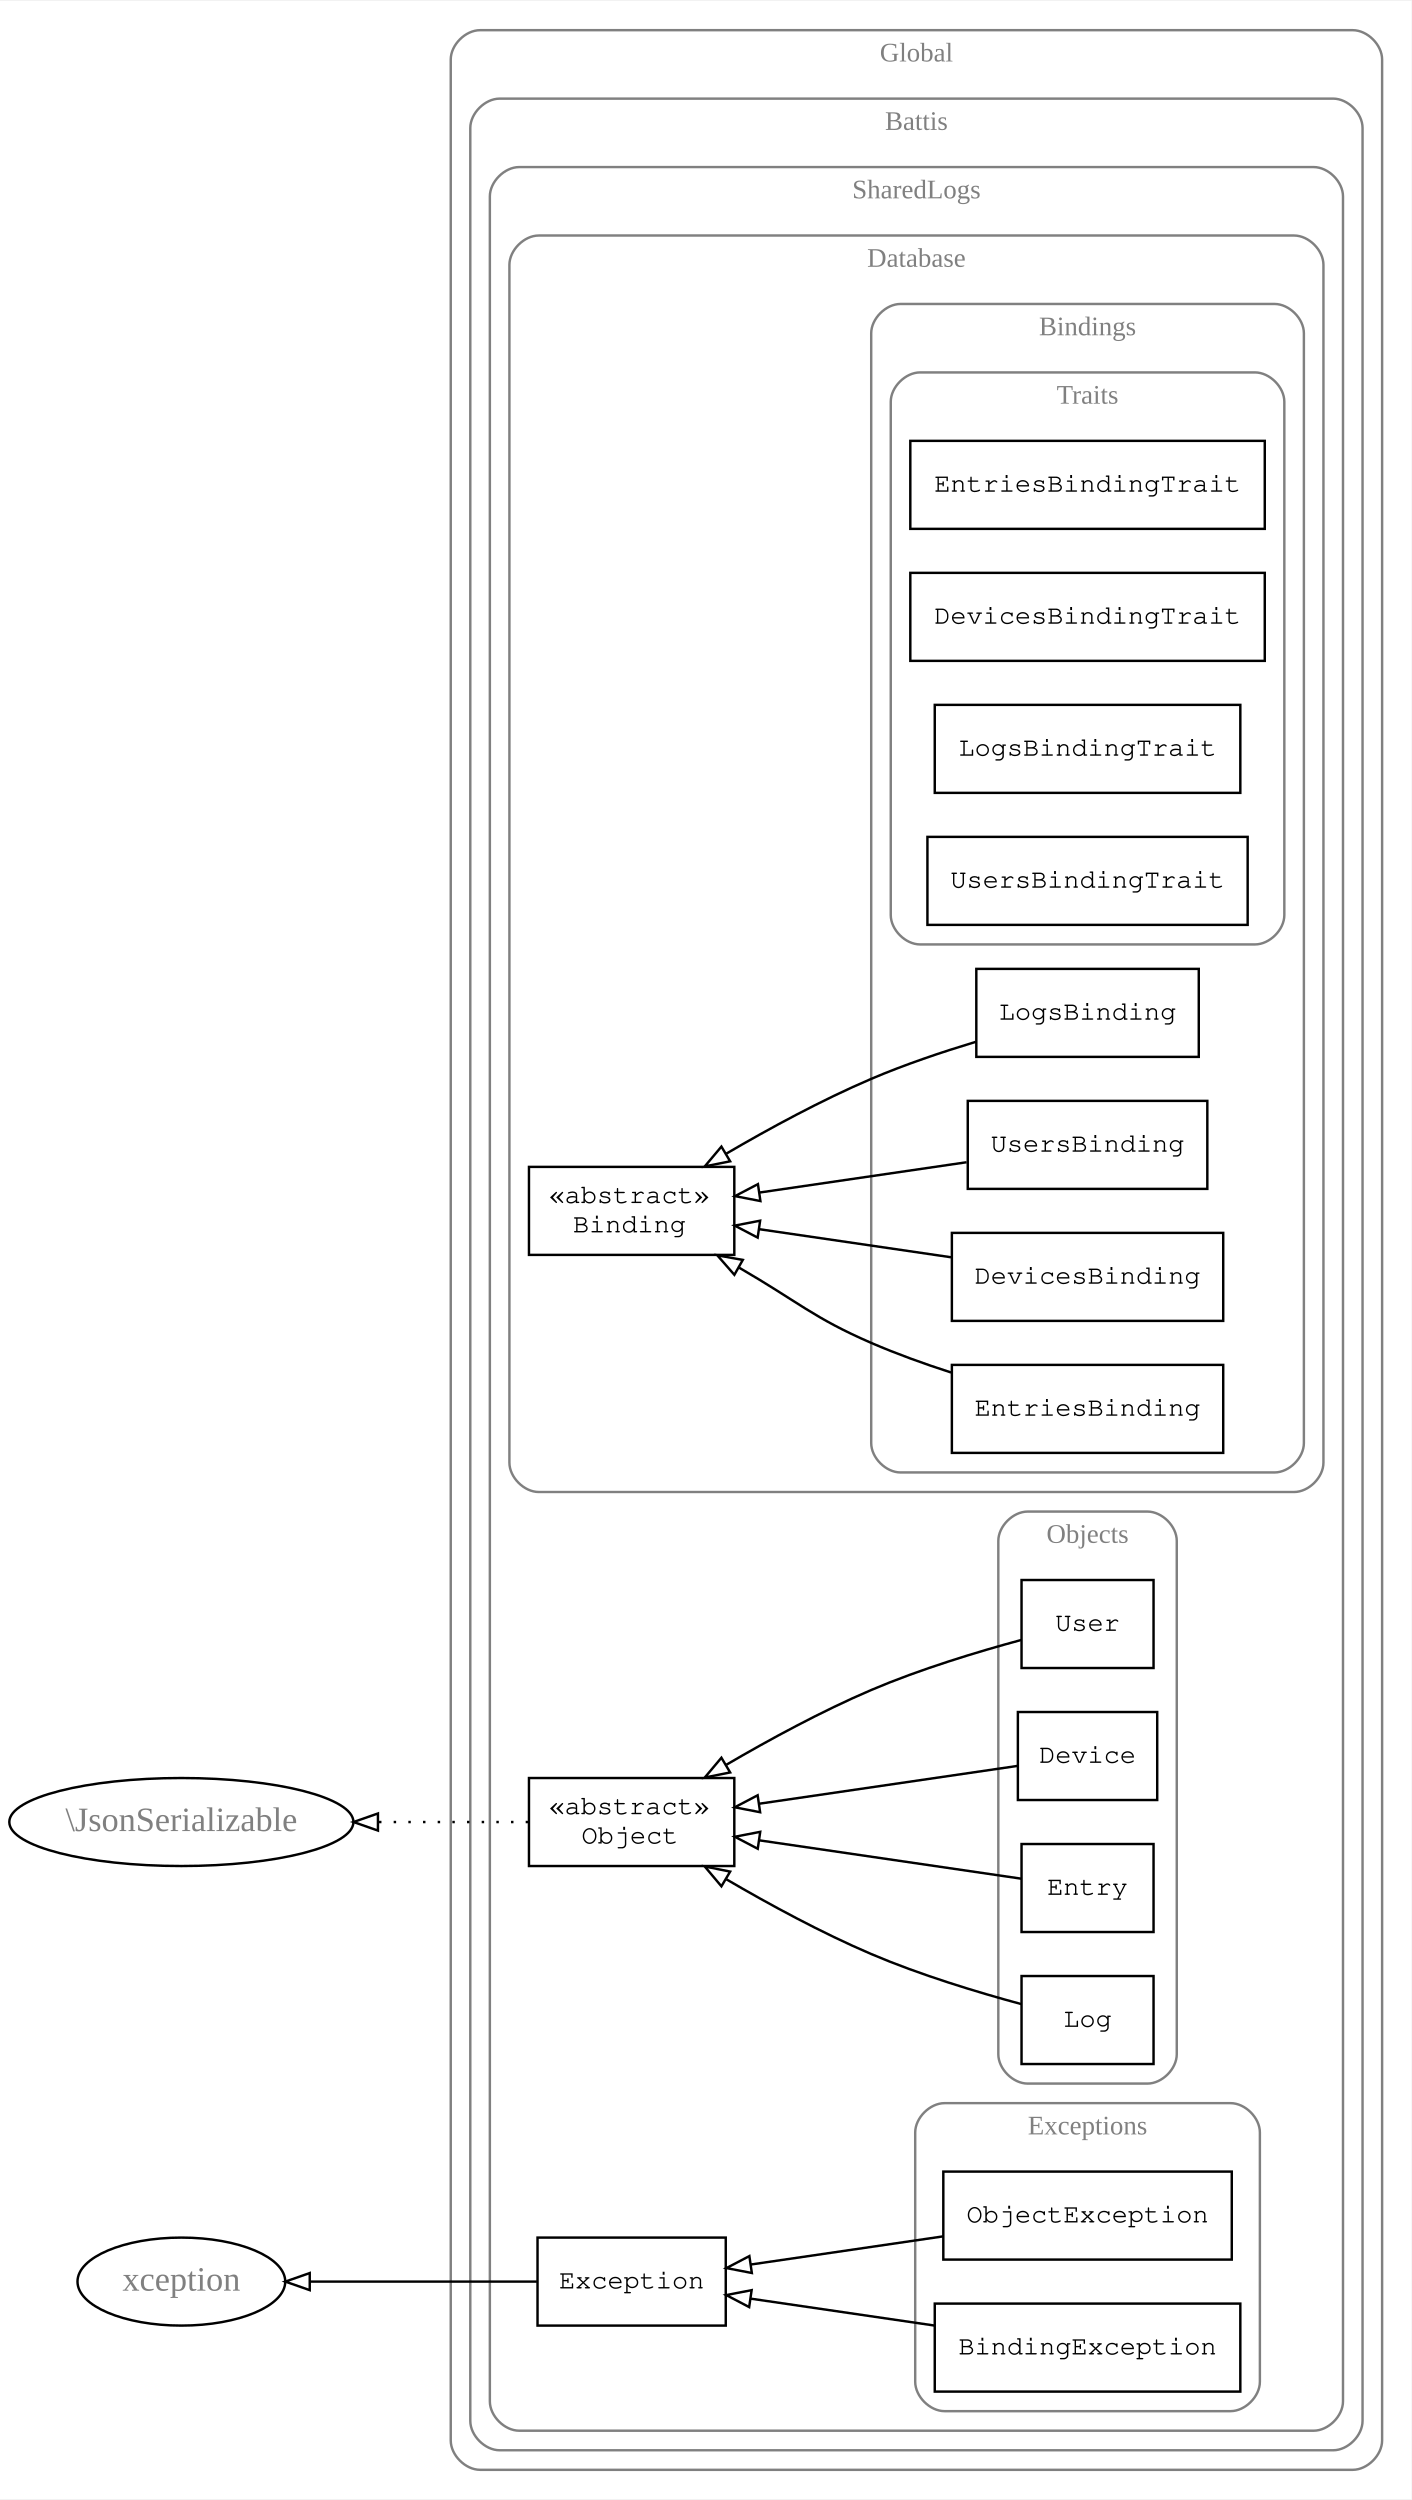
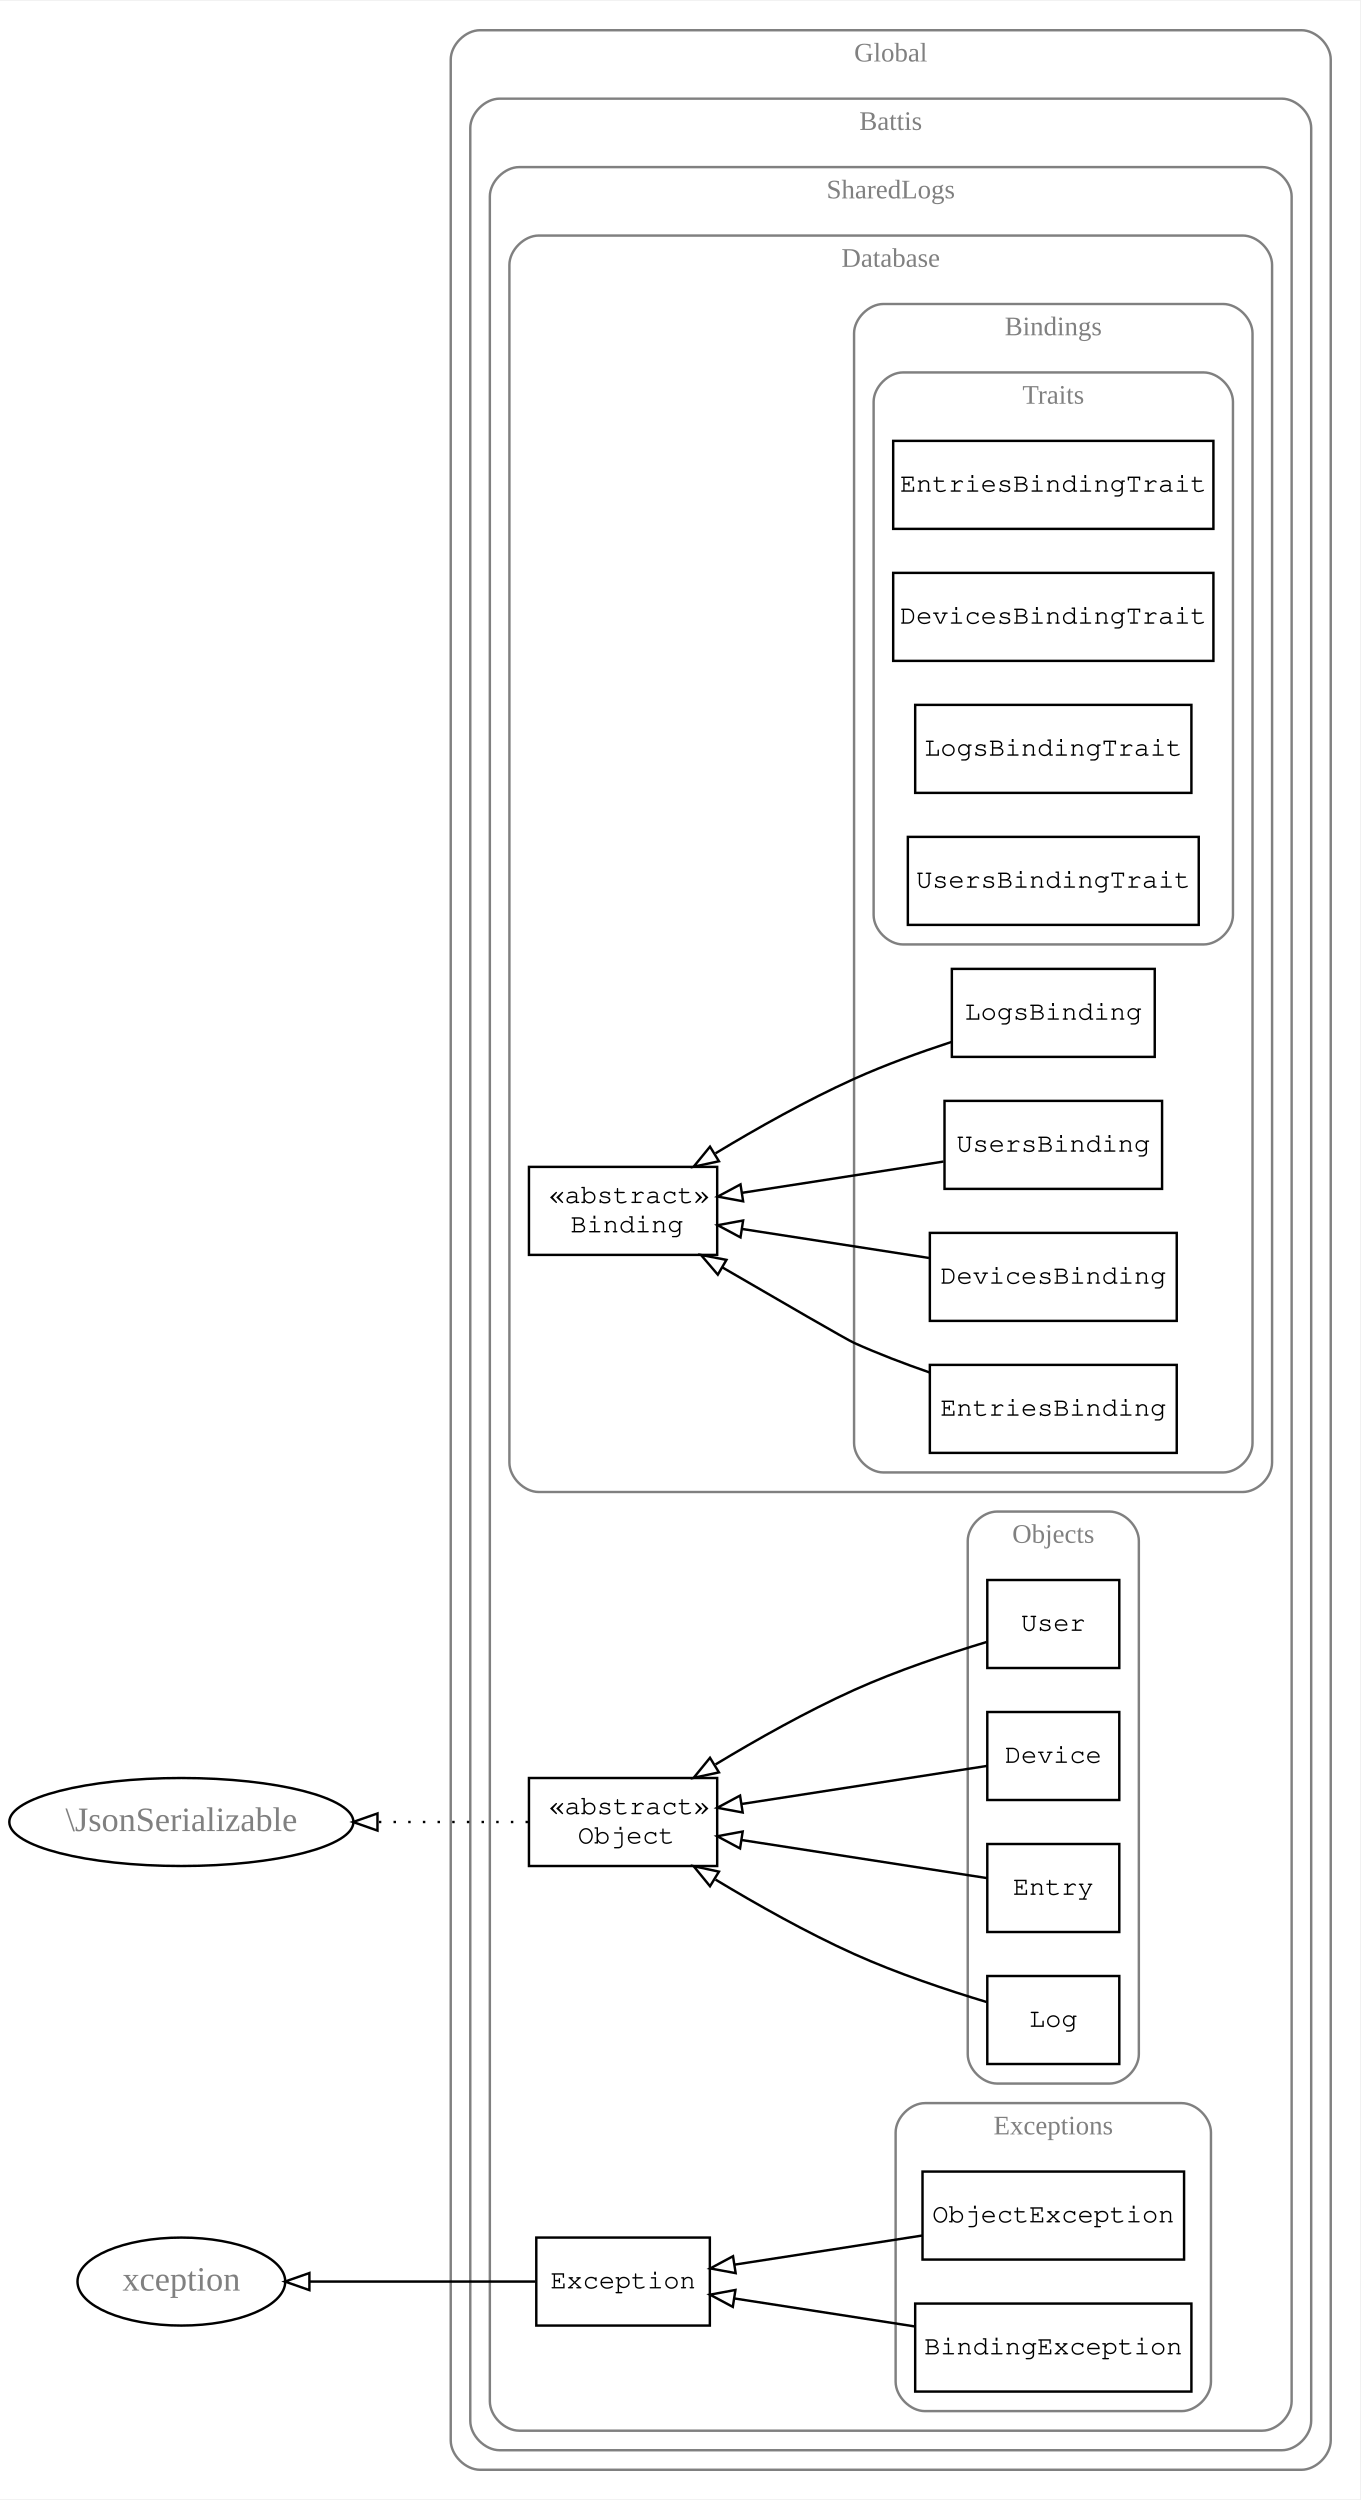
- <svg xmlns="http://www.w3.org/2000/svg" width="577pt" height="1022pt" viewBox="0.00 0.00 577.39 1022.00">
+ <svg xmlns="http://www.w3.org/2000/svg" width="556pt" height="1022pt" viewBox="0.00 0.00 556.39 1022.00">
  <g id="graph0" class="graph" transform="scale(1 1) rotate(0) translate(4 1018)">
-     <polygon fill="white" stroke="none" points="-4,4 -4,-1018 573.388,-1018 573.388,4 -4,4" />
+     <polygon fill="white" stroke="none" points="-4,4 -4,-1018 552.388,-1018 552.388,4 -4,4" />
    <g id="clust1" class="cluster">
-       <path fill="none" stroke="gray" d="M192.388,-8C192.388,-8 549.388,-8 549.388,-8 555.388,-8 561.388,-14 561.388,-20 561.388,-20 561.388,-994 561.388,-994 561.388,-1000 555.388,-1006 549.388,-1006 549.388,-1006 192.388,-1006 192.388,-1006 186.388,-1006 180.388,-1000 180.388,-994 180.388,-994 180.388,-20 180.388,-20 180.388,-14 186.388,-8 192.388,-8" />
-       <text text-anchor="middle" x="370.888" y="-993.2" font-family="Times New Roman,serif" font-size="11.00" fill="gray">Global</text>
+       <path fill="none" stroke="gray" d="M192.388,-8C192.388,-8 528.388,-8 528.388,-8 534.388,-8 540.388,-14 540.388,-20 540.388,-20 540.388,-994 540.388,-994 540.388,-1000 534.388,-1006 528.388,-1006 528.388,-1006 192.388,-1006 192.388,-1006 186.388,-1006 180.388,-1000 180.388,-994 180.388,-994 180.388,-20 180.388,-20 180.388,-14 186.388,-8 192.388,-8" />
+       <text text-anchor="middle" x="360.388" y="-993.2" font-family="Times New Roman,serif" font-size="11.00" fill="gray">Global</text>
    </g>
    <g id="clust2" class="cluster">
-       <path fill="none" stroke="gray" d="M200.388,-16C200.388,-16 541.388,-16 541.388,-16 547.388,-16 553.388,-22 553.388,-28 553.388,-28 553.388,-966 553.388,-966 553.388,-972 547.388,-978 541.388,-978 541.388,-978 200.388,-978 200.388,-978 194.388,-978 188.388,-972 188.388,-966 188.388,-966 188.388,-28 188.388,-28 188.388,-22 194.388,-16 200.388,-16" />
-       <text text-anchor="middle" x="370.888" y="-965.2" font-family="Times New Roman,serif" font-size="11.00" fill="gray">Battis</text>
+       <path fill="none" stroke="gray" d="M200.388,-16C200.388,-16 520.388,-16 520.388,-16 526.388,-16 532.388,-22 532.388,-28 532.388,-28 532.388,-966 532.388,-966 532.388,-972 526.388,-978 520.388,-978 520.388,-978 200.388,-978 200.388,-978 194.388,-978 188.388,-972 188.388,-966 188.388,-966 188.388,-28 188.388,-28 188.388,-22 194.388,-16 200.388,-16" />
+       <text text-anchor="middle" x="360.388" y="-965.2" font-family="Times New Roman,serif" font-size="11.00" fill="gray">Battis</text>
    </g>
    <g id="clust3" class="cluster">
-       <path fill="none" stroke="gray" d="M208.388,-24C208.388,-24 533.388,-24 533.388,-24 539.388,-24 545.388,-30 545.388,-36 545.388,-36 545.388,-938 545.388,-938 545.388,-944 539.388,-950 533.388,-950 533.388,-950 208.388,-950 208.388,-950 202.388,-950 196.388,-944 196.388,-938 196.388,-938 196.388,-36 196.388,-36 196.388,-30 202.388,-24 208.388,-24" />
-       <text text-anchor="middle" x="370.888" y="-937.2" font-family="Times New Roman,serif" font-size="11.00" fill="gray">SharedLogs</text>
+       <path fill="none" stroke="gray" d="M208.388,-24C208.388,-24 512.388,-24 512.388,-24 518.388,-24 524.388,-30 524.388,-36 524.388,-36 524.388,-938 524.388,-938 524.388,-944 518.388,-950 512.388,-950 512.388,-950 208.388,-950 208.388,-950 202.388,-950 196.388,-944 196.388,-938 196.388,-938 196.388,-36 196.388,-36 196.388,-30 202.388,-24 208.388,-24" />
+       <text text-anchor="middle" x="360.388" y="-937.2" font-family="Times New Roman,serif" font-size="11.00" fill="gray">SharedLogs</text>
    </g>
    <g id="clust4" class="cluster">
-       <path fill="none" stroke="gray" d="M216.388,-408C216.388,-408 525.388,-408 525.388,-408 531.388,-408 537.388,-414 537.388,-420 537.388,-420 537.388,-910 537.388,-910 537.388,-916 531.388,-922 525.388,-922 525.388,-922 216.388,-922 216.388,-922 210.388,-922 204.388,-916 204.388,-910 204.388,-910 204.388,-420 204.388,-420 204.388,-414 210.388,-408 216.388,-408" />
-       <text text-anchor="middle" x="370.888" y="-909.2" font-family="Times New Roman,serif" font-size="11.00" fill="gray">Database</text>
+       <path fill="none" stroke="gray" d="M216.388,-408C216.388,-408 504.388,-408 504.388,-408 510.388,-408 516.388,-414 516.388,-420 516.388,-420 516.388,-910 516.388,-910 516.388,-916 510.388,-922 504.388,-922 504.388,-922 216.388,-922 216.388,-922 210.388,-922 204.388,-916 204.388,-910 204.388,-910 204.388,-420 204.388,-420 204.388,-414 210.388,-408 216.388,-408" />
+       <text text-anchor="middle" x="360.388" y="-909.2" font-family="Times New Roman,serif" font-size="11.00" fill="gray">Database</text>
    </g>
    <g id="clust5" class="cluster">
-       <path fill="none" stroke="gray" d="M364.388,-416C364.388,-416 517.388,-416 517.388,-416 523.388,-416 529.388,-422 529.388,-428 529.388,-428 529.388,-882 529.388,-882 529.388,-888 523.388,-894 517.388,-894 517.388,-894 364.388,-894 364.388,-894 358.388,-894 352.388,-888 352.388,-882 352.388,-882 352.388,-428 352.388,-428 352.388,-422 358.388,-416 364.388,-416" />
-       <text text-anchor="middle" x="440.888" y="-881.2" font-family="Times New Roman,serif" font-size="11.00" fill="gray">Bindings</text>
+       <path fill="none" stroke="gray" d="M357.388,-416C357.388,-416 496.388,-416 496.388,-416 502.388,-416 508.388,-422 508.388,-428 508.388,-428 508.388,-882 508.388,-882 508.388,-888 502.388,-894 496.388,-894 496.388,-894 357.388,-894 357.388,-894 351.388,-894 345.388,-888 345.388,-882 345.388,-882 345.388,-428 345.388,-428 345.388,-422 351.388,-416 357.388,-416" />
+       <text text-anchor="middle" x="426.888" y="-881.2" font-family="Times New Roman,serif" font-size="11.00" fill="gray">Bindings</text>
    </g>
    <g id="clust6" class="cluster">
-       <path fill="none" stroke="gray" d="M372.388,-632C372.388,-632 509.388,-632 509.388,-632 515.388,-632 521.388,-638 521.388,-644 521.388,-644 521.388,-854 521.388,-854 521.388,-860 515.388,-866 509.388,-866 509.388,-866 372.388,-866 372.388,-866 366.388,-866 360.388,-860 360.388,-854 360.388,-854 360.388,-644 360.388,-644 360.388,-638 366.388,-632 372.388,-632" />
-       <text text-anchor="middle" x="440.888" y="-853.2" font-family="Times New Roman,serif" font-size="11.00" fill="gray">Traits</text>
+       <path fill="none" stroke="gray" d="M365.388,-632C365.388,-632 488.388,-632 488.388,-632 494.388,-632 500.388,-638 500.388,-644 500.388,-644 500.388,-854 500.388,-854 500.388,-860 494.388,-866 488.388,-866 488.388,-866 365.388,-866 365.388,-866 359.388,-866 353.388,-860 353.388,-854 353.388,-854 353.388,-644 353.388,-644 353.388,-638 359.388,-632 365.388,-632" />
+       <text text-anchor="middle" x="426.888" y="-853.2" font-family="Times New Roman,serif" font-size="11.00" fill="gray">Traits</text>
    </g>
    <g id="clust8" class="cluster">
-       <path fill="none" stroke="gray" d="M416.388,-166C416.388,-166 465.388,-166 465.388,-166 471.388,-166 477.388,-172 477.388,-178 477.388,-178 477.388,-388 477.388,-388 477.388,-394 471.388,-400 465.388,-400 465.388,-400 416.388,-400 416.388,-400 410.388,-400 404.388,-394 404.388,-388 404.388,-388 404.388,-178 404.388,-178 404.388,-172 410.388,-166 416.388,-166" />
-       <text text-anchor="middle" x="440.888" y="-387.2" font-family="Times New Roman,serif" font-size="11.00" fill="gray">Objects</text>
+       <path fill="none" stroke="gray" d="M403.888,-166C403.888,-166 449.888,-166 449.888,-166 455.888,-166 461.888,-172 461.888,-178 461.888,-178 461.888,-388 461.888,-388 461.888,-394 455.888,-400 449.888,-400 449.888,-400 403.888,-400 403.888,-400 397.888,-400 391.888,-394 391.888,-388 391.888,-388 391.888,-178 391.888,-178 391.888,-172 397.888,-166 403.888,-166" />
+       <text text-anchor="middle" x="426.888" y="-387.2" font-family="Times New Roman,serif" font-size="11.00" fill="gray">Objects</text>
    </g>
    <g id="clust7" class="cluster">
-       <path fill="none" stroke="gray" d="M382.388,-32C382.388,-32 499.388,-32 499.388,-32 505.388,-32 511.388,-38 511.388,-44 511.388,-44 511.388,-146 511.388,-146 511.388,-152 505.388,-158 499.388,-158 499.388,-158 382.388,-158 382.388,-158 376.388,-158 370.388,-152 370.388,-146 370.388,-146 370.388,-44 370.388,-44 370.388,-38 376.388,-32 382.388,-32" />
-       <text text-anchor="middle" x="440.888" y="-145.2" font-family="Times New Roman,serif" font-size="11.00" fill="gray">Exceptions</text>
+       <path fill="none" stroke="gray" d="M374.388,-32C374.388,-32 479.388,-32 479.388,-32 485.388,-32 491.388,-38 491.388,-44 491.388,-44 491.388,-146 491.388,-146 491.388,-152 485.388,-158 479.388,-158 479.388,-158 374.388,-158 374.388,-158 368.388,-158 362.388,-152 362.388,-146 362.388,-146 362.388,-44 362.388,-44 362.388,-38 368.388,-32 374.388,-32" />
+       <text text-anchor="middle" x="426.888" y="-145.2" font-family="Times New Roman,serif" font-size="11.00" fill="gray">Exceptions</text>
    </g>
    <g id="node1" class="node">
-       <polygon fill="none" stroke="black" points="513.388,-838 368.388,-838 368.388,-802 513.388,-802 513.388,-838" />
-       <text text-anchor="middle" x="440.888" y="-817.2" font-family="Courier,monospace" font-size="11.00">EntriesBindingTrait</text>
+       <polygon fill="none" stroke="black" points="492.388,-838 361.388,-838 361.388,-802 492.388,-802 492.388,-838" />
+       <text text-anchor="middle" x="426.888" y="-817.2" font-family="Courier,monospace" font-size="11.00">EntriesBindingTrait</text>
    </g>
    <g id="node2" class="node">
-       <polygon fill="none" stroke="black" points="513.388,-784 368.388,-784 368.388,-748 513.388,-748 513.388,-784" />
-       <text text-anchor="middle" x="440.888" y="-763.2" font-family="Courier,monospace" font-size="11.00">DevicesBindingTrait</text>
+       <polygon fill="none" stroke="black" points="492.388,-784 361.388,-784 361.388,-748 492.388,-748 492.388,-784" />
+       <text text-anchor="middle" x="426.888" y="-763.2" font-family="Courier,monospace" font-size="11.00">DevicesBindingTrait</text>
    </g>
    <g id="node3" class="node">
-       <polygon fill="none" stroke="black" points="503.388,-730 378.388,-730 378.388,-694 503.388,-694 503.388,-730" />
-       <text text-anchor="middle" x="440.888" y="-709.2" font-family="Courier,monospace" font-size="11.00">LogsBindingTrait</text>
+       <polygon fill="none" stroke="black" points="483.388,-730 370.388,-730 370.388,-694 483.388,-694 483.388,-730" />
+       <text text-anchor="middle" x="426.888" y="-709.2" font-family="Courier,monospace" font-size="11.00">LogsBindingTrait</text>
    </g>
    <g id="node4" class="node">
-       <polygon fill="none" stroke="black" points="506.388,-676 375.388,-676 375.388,-640 506.388,-640 506.388,-676" />
-       <text text-anchor="middle" x="440.888" y="-655.2" font-family="Courier,monospace" font-size="11.00">UsersBindingTrait</text>
+       <polygon fill="none" stroke="black" points="486.388,-676 367.388,-676 367.388,-640 486.388,-640 486.388,-676" />
+       <text text-anchor="middle" x="426.888" y="-655.2" font-family="Courier,monospace" font-size="11.00">UsersBindingTrait</text>
    </g>
    <g id="node5" class="node">
-       <polygon fill="none" stroke="black" points="486.388,-622 395.388,-622 395.388,-586 486.388,-586 486.388,-622" />
-       <text text-anchor="middle" x="440.888" y="-601.2" font-family="Courier,monospace" font-size="11.00">LogsBinding</text>
+       <polygon fill="none" stroke="black" points="468.388,-622 385.388,-622 385.388,-586 468.388,-586 468.388,-622" />
+       <text text-anchor="middle" x="426.888" y="-601.2" font-family="Courier,monospace" font-size="11.00">LogsBinding</text>
    </g>
    <g id="node9" class="node">
-       <polygon fill="none" stroke="black" points="296.388,-541 212.388,-541 212.388,-505 296.388,-505 296.388,-541" />
+       <polygon fill="none" stroke="black" points="289.388,-541 212.388,-541 212.388,-505 289.388,-505 289.388,-541" />
      <text text-anchor="start" x="220.388" y="-526.2" font-family="Courier,monospace" font-size="11.00">«abstract»</text>
-       <text text-anchor="start" x="230.388" y="-514.2" font-family="Courier,monospace" font-size="11.00">Binding</text>
+       <text text-anchor="start" x="229.388" y="-514.2" font-family="Courier,monospace" font-size="11.00">Binding</text>
    </g>
    <g id="edge2" class="edge">
-       <path fill="none" stroke="black" d="M395.177,-592.164C381.25,-587.958 365.984,-582.807 352.388,-577 332.162,-568.362 310.694,-556.695 293.111,-546.417" />
-       <polygon fill="none" stroke="black" points="294.684,-543.28 284.297,-541.191 291.114,-549.302 294.684,-543.28" />
+       <path fill="none" stroke="black" d="M385.152,-592.091C372.228,-587.85 358.019,-582.697 345.388,-577 326.067,-568.287 305.575,-556.737 288.715,-546.556" />
+       <polygon fill="none" stroke="black" points="290.108,-543.305 279.752,-541.067 286.452,-549.274 290.108,-543.305" />
    </g>
    <g id="node6" class="node">
-       <polygon fill="none" stroke="black" points="489.888,-568 391.888,-568 391.888,-532 489.888,-532 489.888,-568" />
-       <text text-anchor="middle" x="440.888" y="-547.2" font-family="Courier,monospace" font-size="11.00">UsersBinding</text>
+       <polygon fill="none" stroke="black" points="471.388,-568 382.388,-568 382.388,-532 471.388,-532 471.388,-568" />
+       <text text-anchor="middle" x="426.888" y="-547.2" font-family="Courier,monospace" font-size="11.00">UsersBinding</text>
    </g>
    <g id="edge4" class="edge">
-       <path fill="none" stroke="black" d="M391.412,-542.906C365.398,-539.099 333.338,-534.407 306.878,-530.535" />
-       <polygon fill="none" stroke="black" points="307.065,-527.025 296.664,-529.04 306.052,-533.952 307.065,-527.025" />
+       <path fill="none" stroke="black" d="M381.98,-543.187C356.828,-539.284 325.246,-534.383 299.499,-530.388" />
+       <polygon fill="none" stroke="black" points="300.001,-526.924 289.583,-528.849 298.928,-533.841 300.001,-526.924" />
    </g>
    <g id="node7" class="node">
-       <polygon fill="none" stroke="black" points="496.388,-514 385.388,-514 385.388,-478 496.388,-478 496.388,-514" />
-       <text text-anchor="middle" x="440.888" y="-493.2" font-family="Courier,monospace" font-size="11.00">DevicesBinding</text>
+       <polygon fill="none" stroke="black" points="477.388,-514 376.388,-514 376.388,-478 477.388,-478 477.388,-514" />
+       <text text-anchor="middle" x="426.888" y="-493.2" font-family="Courier,monospace" font-size="11.00">DevicesBinding</text>
    </g>
    <g id="edge10" class="edge">
-       <path fill="none" stroke="black" d="M385.031,-504.028C360.215,-507.659 331.053,-511.927 306.678,-515.494" />
-       <polygon fill="none" stroke="black" points="305.939,-512.065 296.552,-516.976 306.953,-518.991 305.939,-512.065" />
+       <path fill="none" stroke="black" d="M376.026,-503.737C352.057,-507.456 323.458,-511.894 299.755,-515.572" />
+       <polygon fill="none" stroke="black" points="298.929,-512.158 289.584,-517.15 300.003,-519.076 298.929,-512.158" />
    </g>
    <g id="node8" class="node">
-       <polygon fill="none" stroke="black" points="496.388,-460 385.388,-460 385.388,-424 496.388,-424 496.388,-460" />
-       <text text-anchor="middle" x="440.888" y="-439.2" font-family="Courier,monospace" font-size="11.00">EntriesBinding</text>
+       <polygon fill="none" stroke="black" points="477.388,-460 376.388,-460 376.388,-424 477.388,-424 477.388,-460" />
+       <text text-anchor="middle" x="426.888" y="-439.2" font-family="Courier,monospace" font-size="11.00">EntriesBinding</text>
    </g>
    <g id="edge12" class="edge">
-       <path fill="none" stroke="black" d="M385.069,-456.885C374.085,-460.432 362.743,-464.509 352.388,-469 328.76,-479.248 322.627,-485.7 298.395,-499.75" />
-       <polygon fill="none" stroke="black" points="296.411,-496.851 289.432,-504.822 299.859,-502.943 296.411,-496.851" />
+       <path fill="none" stroke="black" d="M376.33,-456.884C365.958,-460.48 355.197,-464.576 345.388,-469 342.448,-470.326 315.656,-485.827 291.501,-499.883" />
+       <polygon fill="none" stroke="black" points="289.651,-496.91 282.771,-504.967 293.173,-502.959 289.651,-496.91" />
    </g>
    <g id="node10" class="node">
-       <polygon fill="none" stroke="black" points="499.888,-130 381.888,-130 381.888,-94 499.888,-94 499.888,-130" />
-       <text text-anchor="middle" x="440.888" y="-109.2" font-family="Courier,monospace" font-size="11.00">ObjectException</text>
+       <polygon fill="none" stroke="black" points="480.388,-130 373.388,-130 373.388,-94 480.388,-94 480.388,-130" />
+       <text text-anchor="middle" x="426.888" y="-109.2" font-family="Courier,monospace" font-size="11.00">ObjectException</text>
    </g>
    <g id="node17" class="node">
-       <polygon fill="none" stroke="black" points="292.888,-103 215.888,-103 215.888,-67 292.888,-67 292.888,-103" />
-       <text text-anchor="middle" x="254.388" y="-82.2" font-family="Courier,monospace" font-size="11.00">Exception</text>
+       <polygon fill="none" stroke="black" points="286.388,-103 215.388,-103 215.388,-67 286.388,-67 286.388,-103" />
+       <text text-anchor="middle" x="250.888" y="-82.2" font-family="Courier,monospace" font-size="11.00">Exception</text>
    </g>
    <g id="edge3" class="edge">
-       <path fill="none" stroke="black" d="M381.764,-103.494C356.44,-99.788 327.122,-95.498 303.103,-91.983" />
-       <polygon fill="none" stroke="black" points="303.563,-88.513 293.161,-90.528 302.549,-95.439 303.563,-88.513" />
+       <path fill="none" stroke="black" d="M373.21,-103.826C348.726,-100.027 319.923,-95.557 296.527,-91.927" />
+       <polygon fill="none" stroke="black" points="296.945,-88.45 286.527,-90.375 295.872,-95.367 296.945,-88.45" />
    </g>
    <g id="node11" class="node">
-       <polygon fill="none" stroke="black" points="503.388,-76 378.388,-76 378.388,-40 503.388,-40 503.388,-76" />
-       <text text-anchor="middle" x="440.888" y="-55.2" font-family="Courier,monospace" font-size="11.00">BindingException</text>
+       <polygon fill="none" stroke="black" points="483.388,-76 370.388,-76 370.388,-40 483.388,-40 483.388,-76" />
+       <text text-anchor="middle" x="426.888" y="-55.2" font-family="Courier,monospace" font-size="11.00">BindingException</text>
    </g>
    <g id="edge8" class="edge">
-       <path fill="none" stroke="black" d="M378.195,-67.028C353.758,-70.604 326.096,-74.652 303.22,-78" />
-       <polygon fill="none" stroke="black" points="302.463,-74.573 293.075,-79.485 303.477,-81.5 302.463,-74.573" />
+       <path fill="none" stroke="black" d="M370.354,-66.617C346.464,-70.324 318.914,-74.599 296.397,-78.093" />
+       <polygon fill="none" stroke="black" points="295.782,-74.647 286.437,-79.639 296.856,-81.564 295.782,-74.647" />
    </g>
    <g id="node12" class="node">
-       <polygon fill="none" stroke="black" points="467.888,-372 413.888,-372 413.888,-336 467.888,-336 467.888,-372" />
-       <text text-anchor="middle" x="440.888" y="-351.2" font-family="Courier,monospace" font-size="11.00">User</text>
+       <polygon fill="none" stroke="black" points="453.888,-372 399.888,-372 399.888,-336 453.888,-336 453.888,-372" />
+       <text text-anchor="middle" x="426.888" y="-351.2" font-family="Courier,monospace" font-size="11.00">User</text>
    </g>
    <g id="node16" class="node">
-       <polygon fill="none" stroke="black" points="296.388,-291 212.388,-291 212.388,-255 296.388,-255 296.388,-291" />
+       <polygon fill="none" stroke="black" points="289.388,-291 212.388,-291 212.388,-255 289.388,-255 289.388,-291" />
      <text text-anchor="start" x="220.388" y="-276.2" font-family="Courier,monospace" font-size="11.00">«abstract»</text>
-       <text text-anchor="start" x="233.888" y="-264.2" font-family="Courier,monospace" font-size="11.00">Object</text>
+       <text text-anchor="start" x="232.388" y="-264.2" font-family="Courier,monospace" font-size="11.00">Object</text>
    </g>
    <g id="edge5" class="edge">
-       <path fill="none" stroke="black" d="M413.728,-347.467C396.068,-342.686 372.417,-335.554 352.388,-327 332.162,-318.362 310.694,-306.695 293.111,-296.417" />
-       <polygon fill="none" stroke="black" points="294.684,-293.28 284.297,-291.191 291.114,-299.302 294.684,-293.28" />
+       <path fill="none" stroke="black" d="M399.643,-346.653C383.658,-341.823 362.991,-334.939 345.388,-327 326.067,-318.287 305.575,-306.737 288.715,-296.556" />
+       <polygon fill="none" stroke="black" points="290.108,-293.305 279.752,-291.067 286.452,-299.274 290.108,-293.305" />
    </g>
    <g id="node13" class="node">
-       <polygon fill="none" stroke="black" points="469.388,-318 412.388,-318 412.388,-282 469.388,-282 469.388,-318" />
-       <text text-anchor="middle" x="440.888" y="-297.2" font-family="Courier,monospace" font-size="11.00">Device</text>
+       <polygon fill="none" stroke="black" points="453.888,-318 399.888,-318 399.888,-282 453.888,-282 453.888,-318" />
+       <text text-anchor="middle" x="426.888" y="-297.2" font-family="Courier,monospace" font-size="11.00">Device</text>
    </g>
    <g id="edge6" class="edge">
-       <path fill="none" stroke="black" d="M412.266,-295.958C384.48,-291.892 340.974,-285.525 306.818,-280.526" />
-       <polygon fill="none" stroke="black" points="306.948,-277.008 296.546,-279.023 305.934,-283.934 306.948,-277.008" />
+       <path fill="none" stroke="black" d="M399.838,-295.958C373.404,-291.856 331.884,-285.413 299.548,-280.396" />
+       <polygon fill="none" stroke="black" points="299.821,-276.896 289.403,-278.821 298.748,-283.813 299.821,-276.896" />
    </g>
    <g id="node14" class="node">
-       <polygon fill="none" stroke="black" points="467.888,-264 413.888,-264 413.888,-228 467.888,-228 467.888,-264" />
-       <text text-anchor="middle" x="440.888" y="-243.2" font-family="Courier,monospace" font-size="11.00">Entry</text>
+       <polygon fill="none" stroke="black" points="453.888,-264 399.888,-264 399.888,-228 453.888,-228 453.888,-264" />
+       <text text-anchor="middle" x="426.888" y="-243.2" font-family="Courier,monospace" font-size="11.00">Entry</text>
    </g>
    <g id="edge7" class="edge">
-       <path fill="none" stroke="black" d="M413.845,-249.811C386.09,-253.873 341.435,-260.408 306.593,-265.507" />
-       <polygon fill="none" stroke="black" points="305.975,-262.06 296.588,-266.971 306.989,-268.986 305.975,-262.06" />
+       <path fill="none" stroke="black" d="M399.838,-250.042C373.404,-254.144 331.884,-260.587 299.548,-265.604" />
+       <polygon fill="none" stroke="black" points="298.748,-262.187 289.403,-267.179 299.821,-269.104 298.748,-262.187" />
    </g>
    <g id="node15" class="node">
-       <polygon fill="none" stroke="black" points="467.888,-210 413.888,-210 413.888,-174 467.888,-174 467.888,-210" />
-       <text text-anchor="middle" x="440.888" y="-189.2" font-family="Courier,monospace" font-size="11.00">Log</text>
+       <polygon fill="none" stroke="black" points="453.888,-210 399.888,-210 399.888,-174 453.888,-174 453.888,-210" />
+       <text text-anchor="middle" x="426.888" y="-189.2" font-family="Courier,monospace" font-size="11.00">Log</text>
    </g>
    <g id="edge11" class="edge">
-       <path fill="none" stroke="black" d="M413.728,-198.533C396.068,-203.314 372.417,-210.446 352.388,-219 332.162,-227.638 310.694,-239.305 293.111,-249.583" />
-       <polygon fill="none" stroke="black" points="291.114,-246.698 284.297,-254.809 294.684,-252.72 291.114,-246.698" />
+       <path fill="none" stroke="black" d="M399.643,-199.347C383.658,-204.177 362.991,-211.061 345.388,-219 326.067,-227.713 305.575,-239.263 288.715,-249.444" />
+       <polygon fill="none" stroke="black" points="286.452,-246.726 279.752,-254.933 290.108,-252.695 286.452,-246.726" />
    </g>
    <g id="node18" class="node">
      <ellipse fill="none" stroke="black" cx="70.194" cy="-273" rx="70.388" ry="18" />
      <text text-anchor="middle" x="70.194" y="-269.3" font-family="Times New Roman,serif" font-size="14.00" fill="gray">\JsonSerializable</text>
    </g>
    <g id="edge1" class="edge">
-       <path fill="none" stroke="black" stroke-dasharray="1,5" d="M212.045,-273C193.91,-273 171.979,-273 150.879,-273" />
-       <polygon fill="none" stroke="black" points="150.607,-269.5 140.607,-273 150.607,-276.5 150.607,-269.5" />
+       <path fill="none" stroke="black" stroke-dasharray="1,5" d="M211.991,-273C194.037,-273 171.879,-273 150.498,-273" />
+       <polygon fill="none" stroke="black" points="150.417,-269.5 140.417,-273 150.417,-276.5 150.417,-269.5" />
    </g>
    <g id="node19" class="node">
      <ellipse fill="none" stroke="black" cx="70.194" cy="-85" rx="42.494" ry="18" />
      <text text-anchor="middle" x="70.194" y="-81.3" font-family="Times New Roman,serif" font-size="14.00" fill="gray">xception</text>
    </g>
    <g id="edge9" class="edge">
-       <path fill="none" stroke="black" d="M215.637,-85C188.785,-85 152.384,-85 122.843,-85" />
-       <polygon fill="none" stroke="black" points="122.707,-81.5 112.707,-85 122.707,-88.5 122.707,-81.5" />
+       <path fill="none" stroke="black" d="M215.009,-85C188.752,-85 152.345,-85 122.733,-85" />
+       <polygon fill="none" stroke="black" points="122.569,-81.5 112.569,-85 122.569,-88.5 122.569,-81.5" />
    </g>
  </g>
</svg>
